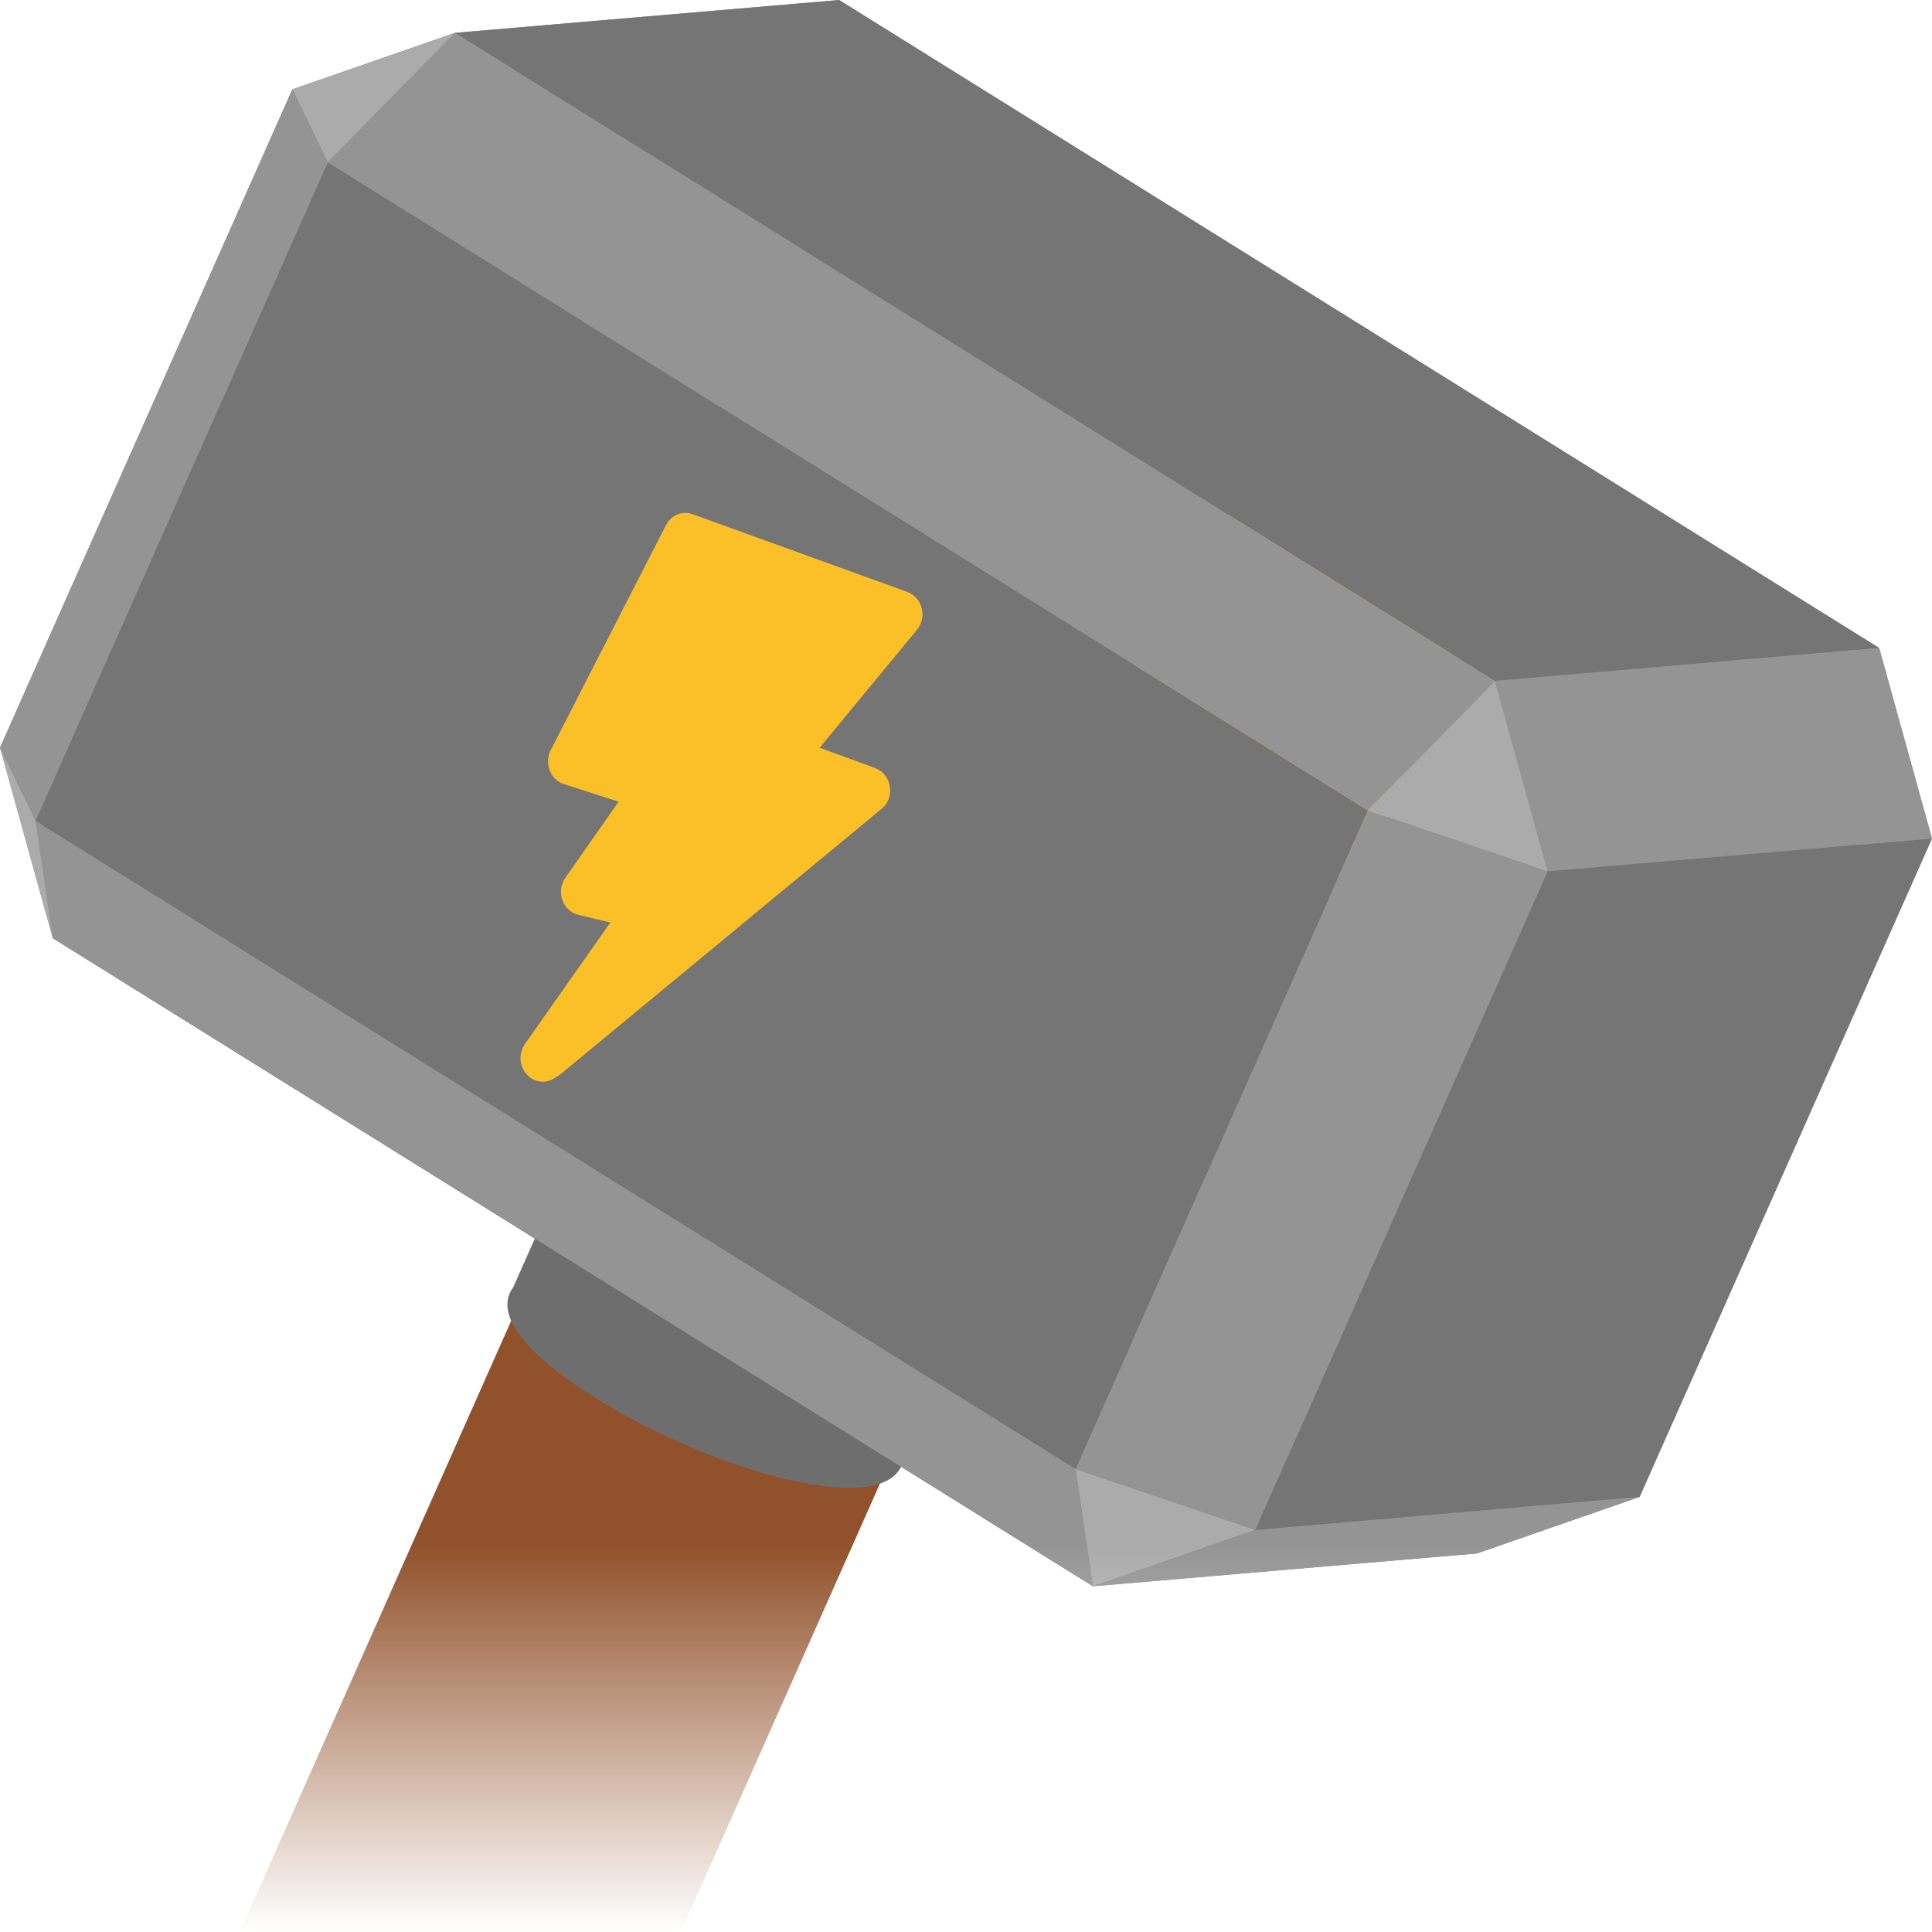
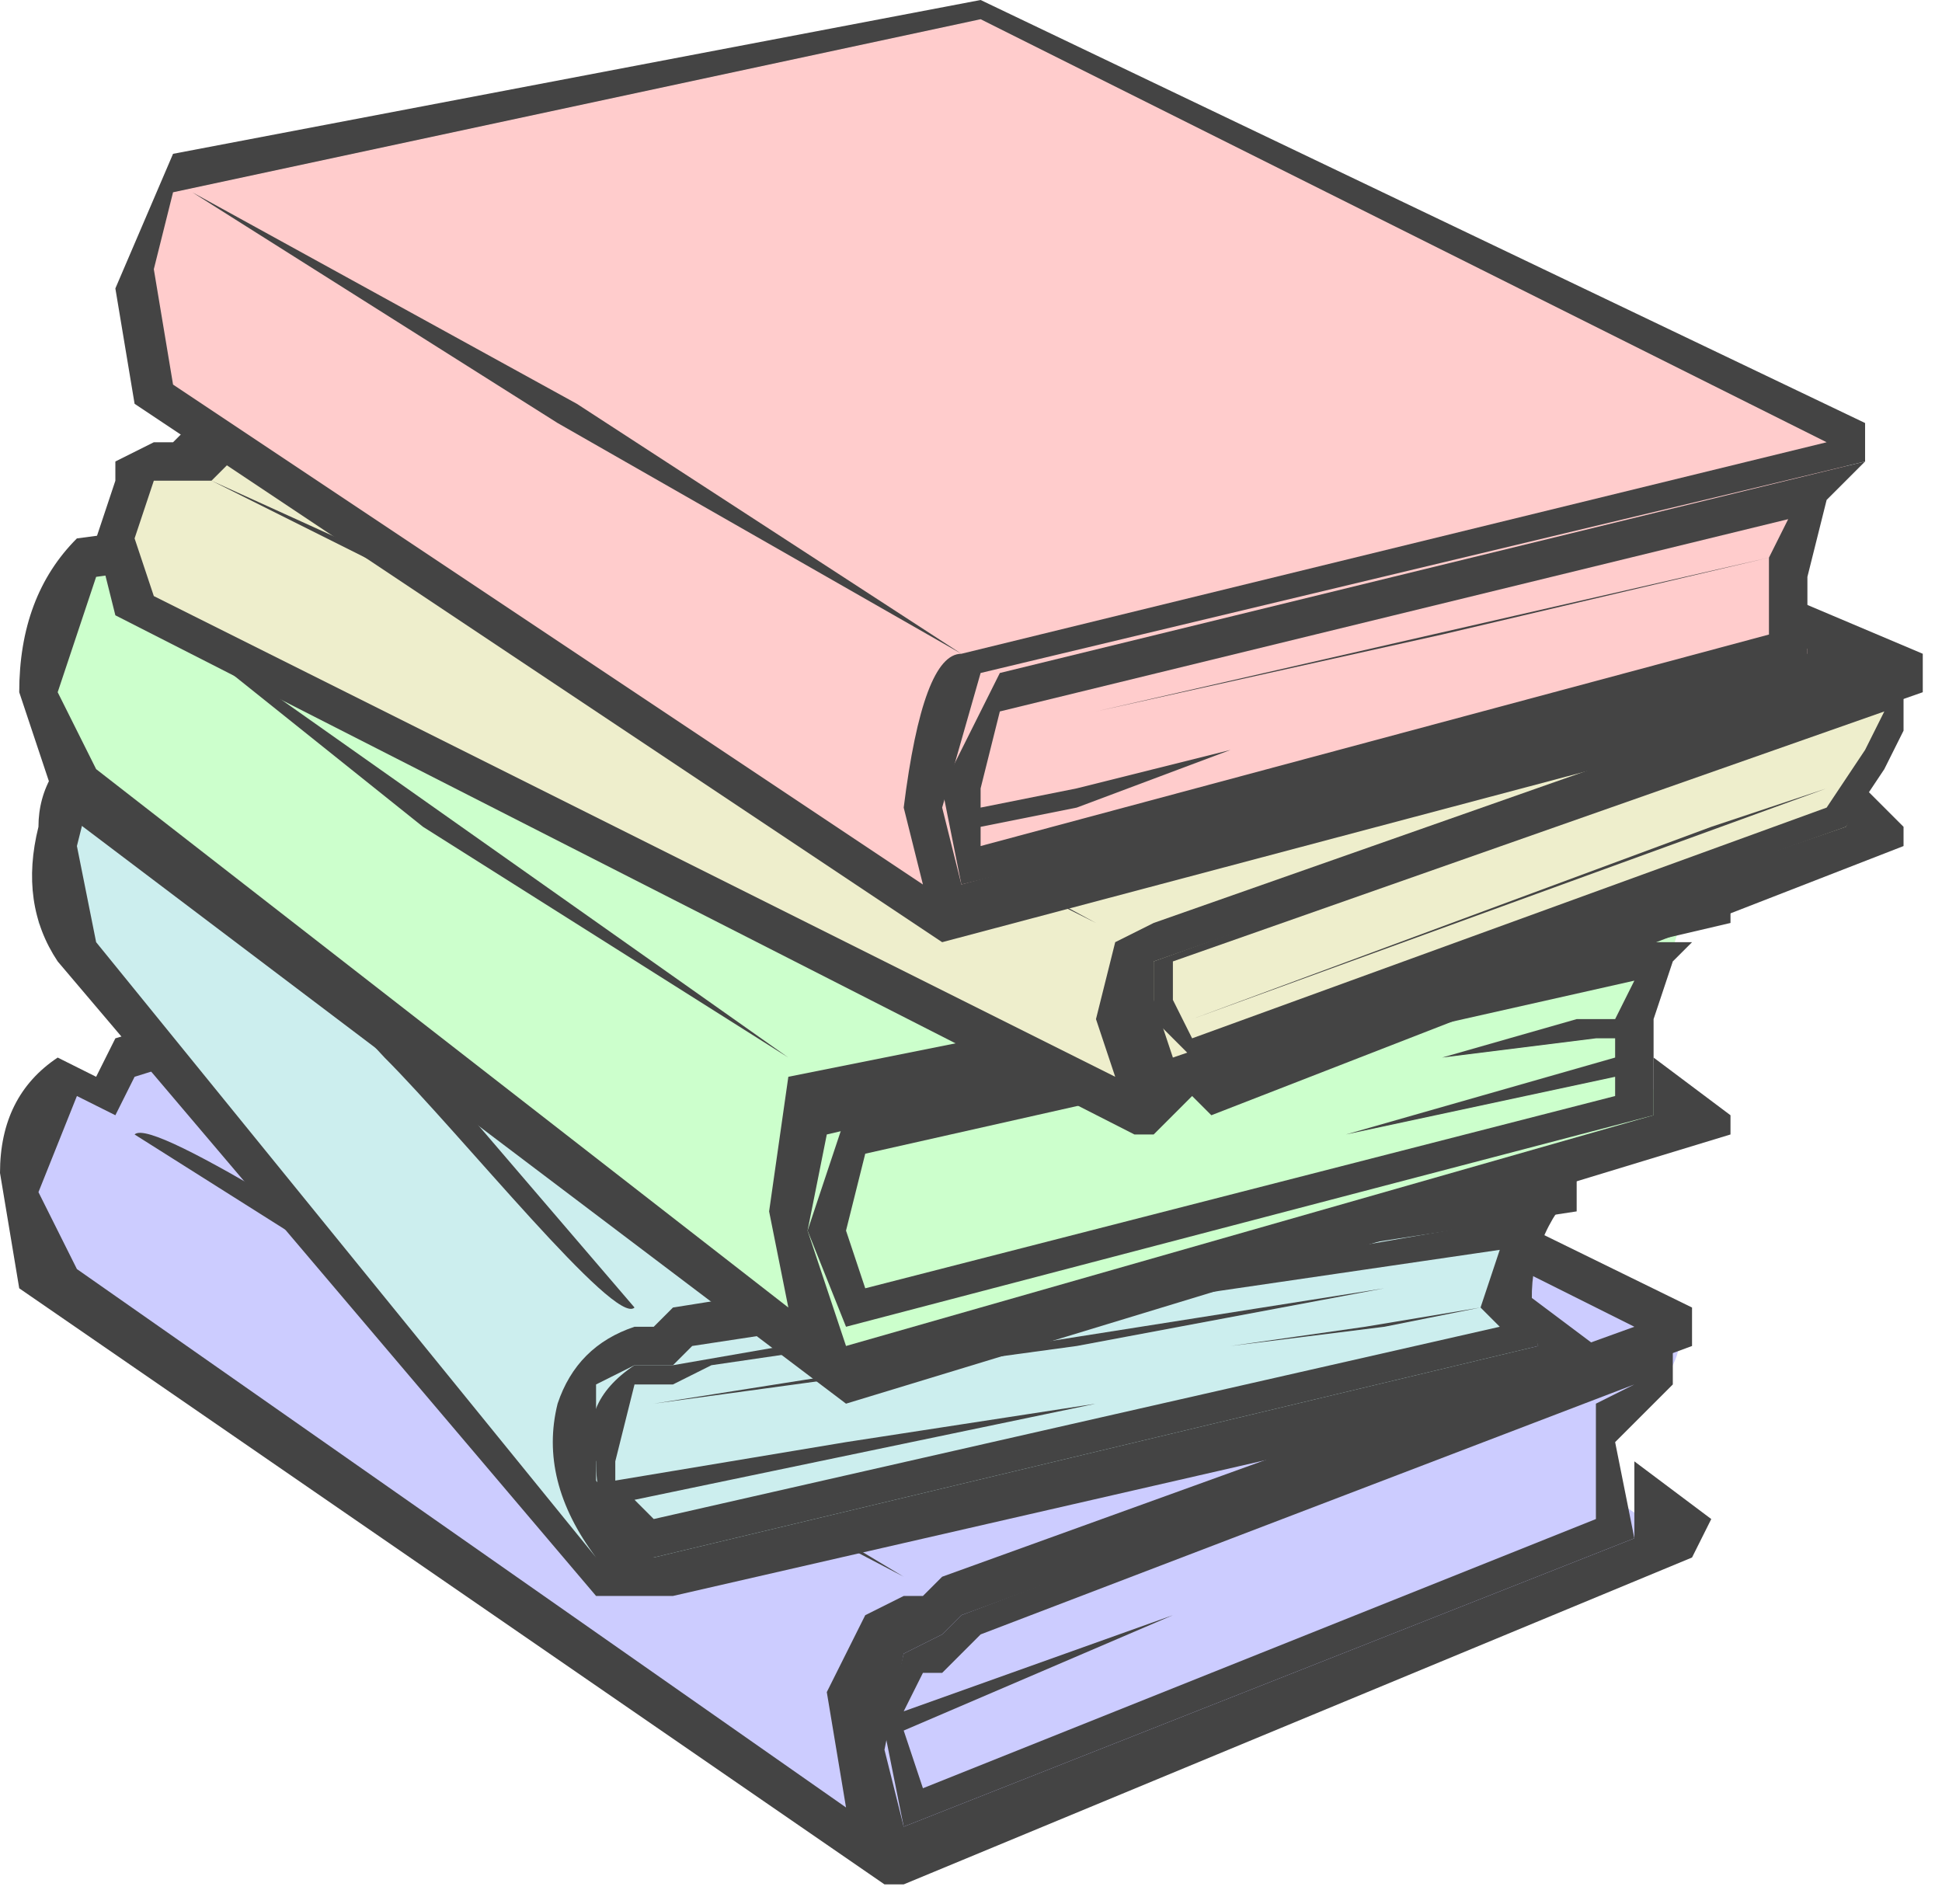
- <svg xmlns="http://www.w3.org/2000/svg" class="hammer" width="41.217" height="41.217" version="1.1" viewBox="-50 -50 41.217 41.217">
-   <defs>
-     <mask id="mask111">
-       <rect x="-19.21" y="-25.7" width="46.217" height="41.217" fill="url(#linearGradient115)" />
-     </mask>
-     <linearGradient id="linearGradient115" x1="-25.395" x2="-25.395" y1="-9.3" y2="-18.03" gradientTransform="matrix(1.0589 0 0 .94436 30.79 24.3)" gradientUnits="userSpaceOnUse">
-       <stop offset="0" />
-       <stop stop-color="#fff" offset="1" />
-     </linearGradient>
-   </defs>
-   <g transform="translate(-33.29,-24.3)" mask="url(#mask111)">
-     <g stroke-linecap="round" stroke-linejoin="round">
-       <path d="m-8.511-10.449 1.126 4.064 2.707-2.765z" fill="#ababab" />
-       <path d="m-2.273-24.496-6.238 14.047 3.833 1.299 6.238-14.048z" fill="#949494" />
-       <path d="m-2.273-24.496 3.465-1.204.368 2.502z" fill="#ababab" />
-       <path d="m17.511 4.674-2.707 2.766-22.189-13.825 2.707-2.765z" fill="#949494" />
-     </g>
-     <g stroke="#878787">
-       <path d="m-9.045 20.369-1.169 2.634" stroke-width="9.6" />
-       <path d="m-12.418 23.191c-1.85-1.153-2.326-2.132-1.086-2.238 1.239-.106 3.642.709 5.493 1.862s2.326 2.132 1.087 2.238c-1.24.106-3.643-.709-5.494-1.862" fill="#878787" stroke-linecap="round" stroke-linejoin="round" />
-       <path d="m-11.248 20.557c1.851 1.153 4.254 1.968 5.493 1.862 1.24-.106.764-1.085-1.086-2.238-1.851-1.153-4.254-1.968-5.494-1.862-1.239.106-.764 1.085 1.087 2.238" fill="#878787" stroke-linecap="round" stroke-linejoin="round" />
-     </g>
-     <g stroke-linecap="round" stroke-linejoin="round">
-       <path d="m-16.71-9.748 8.199-.701 1.126 4.064-8.199.701z" fill="#949494" />
-       <path d="m23.749-9.373-6.238 14.047-22.189-13.824 6.238-14.048z" fill="#757575" />
-       <path d="m10.271-16.073 3.751 3.534c.062.058.083.156.052.238l-1.95 5.128c-.046.121-.18.153-.268.065l-1.024-1.03c-.095-.096-.242-.048-.275.091l-.516 2.152c-.034.145-.191.19-.284.082 0 0-.606-.696-.606-.696-.094-.108-.25-.063-.285.082l-.803 3.384c-.05.212-.317.178-.336-.043l-.014-.147s.058-9.892.058-9.892c.001-.165.165-.253.277-.148l1.077 1.009c.101.095.25.034.274-.111l.597-3.587c.025-.146.174-.206.275-.111z" fill="#fbbf28" stroke="#fbbf28" stroke-width=".6" />
-     </g>
-     <g stroke="#808080">
-       <path d="m-8.362 18.833-.39.878" stroke-width="9.1" />
-       <path d="m-10.956 19.899c-1.85-1.153-2.326-2.132-1.086-2.238 1.239-.106 3.642.708 5.493 1.861s2.326 2.132 1.087 2.238c-1.24.106-3.643-.708-5.494-1.861" fill="#808080" stroke-linecap="round" stroke-linejoin="round" stroke-width=".5" />
-       <path d="m-10.566 19.021c1.851 1.153 4.254 1.967 5.494 1.861 1.239-.106.764-1.085-1.087-2.238s-4.254-1.967-5.494-1.861c-1.239.106-.764 1.085 1.087 2.238" fill="#808080" stroke-linecap="round" stroke-linejoin="round" stroke-width=".5" />
-     </g>
-     <path d="m-16.71-9.748 8.199-.701 6.238-14.047-8.199.701z" fill="#757575" stroke-linecap="round" stroke-linejoin="round" />
-     <path d="m-1.754 3.951-6.511 14.662" stroke="#91512b" stroke-width="8.6" />
-     <g stroke-linecap="round" stroke-linejoin="round">
-       <path d="m-10.468 18.801c-1.851-1.153-2.327-2.132-1.087-2.238 1.239-.106 3.643.709 5.493 1.862 1.851 1.153 2.327 2.132 1.087 2.238-1.239.106-3.643-.708-5.493-1.862" fill="#91512b" />
-       <path d="m-3.958 4.139c1.851 1.153 4.254 1.968 5.494 1.862 1.239-.106.764-1.086-1.087-2.239s-4.254-1.967-5.493-1.861c-1.24.106-.764 1.085 1.086 2.238" fill="#91512b" />
-       <path d="m1.192-25.7.368 2.502 22.189 13.825-.368-2.503z" fill="#949494" />
-       <path d="m-10.472-23.795 8.199-.701 3.465-1.204-8.199.701z" fill="#949494" />
-     </g>
-     <g stroke="#6e6e6e">
-       <path d="m-.487 1.097-1.17 2.634" stroke-width="9.1" />
-       <path d="m-3.86 3.92c-1.851-1.153-2.326-2.132-1.087-2.238s3.643.708 5.493 1.861c1.851 1.153 2.327 2.132 1.087 2.238-1.239.106-3.643-.708-5.493-1.861" fill="#6e6e6e" stroke-linecap="round" stroke-linejoin="round" stroke-width=".5" />
-       <path d="m-2.691 1.286c1.851 1.153 4.254 1.967 5.494 1.861 1.239-.106.764-1.085-1.087-2.238s-4.254-1.967-5.493-1.861c-1.24.106-.764 1.085 1.086 2.238" fill="#6e6e6e" stroke-linecap="round" stroke-linejoin="round" stroke-width=".5" />
-     </g>
-     <g stroke-linecap="round" stroke-linejoin="round">
-       <path d="m18.269 6.236-3.465 1.204 2.707-2.766z" fill="#ababab" />
-       <path d="m14.804 7.44-8.199.701-22.189-13.825 8.199-.701z" fill="#757575" />
-       <path d="m-16.71-9.748 1.126 4.064-.367-2.502z" fill="#ababab" />
-       <path d="m24.507-7.812-6.238 14.048-.758-1.562 6.238-14.047z" fill="#949494" />
-       <path d="m-10.472-23.795-6.238 14.047.759 1.562 6.237-14.048z" fill="#949494" />
-       <path d="m24.507-7.812-1.126-4.064.368 2.503z" fill="#ababab" />
-       <path d="m23.381-11.876-8.199.701-22.189-13.824 8.199-.701z" fill="#757575" />
-       <path d="m-10.472-23.795 3.465-1.204-2.707 2.765z" fill="#ababab" />
-       <path d="m18.269 6.236-8.199.701-3.465 1.204 8.199-.701z" fill="#949494" />
-       <path d="m-15.951-8.186.367 2.502 22.189 13.825-.367-2.503z" fill="#949494" />
-       <path d="m18.269 6.236-8.199.701 6.238-14.048 8.199-.701z" fill="#757575" />
-       <path d="m-9.714-22.234-6.237 14.048 22.189 13.824 6.237-14.047z" fill="#757575" />
-       <path d="m2.545-12.79-4.583-1.659c-.076-.027-.156.008-.195.085 0 0-2.463 4.808-2.463 4.808-.058.114-.005.263.107.298l1.296.416c.122.039.171.21.093.321 0 0-1.205 1.722-1.205 1.722-.081.116-.024.294.105.325l.827.196c.128.031.186.209.104.325 0 0-1.899 2.701-1.899 2.701-.118.169.056.41.22.304l.11-.07 6.849-5.661c.115-.095.083-.304-.054-.354l-1.312-.48c-.123-.045-.165-.224-.078-.331 0 0 2.157-2.615 2.157-2.615.087-.106.045-.286-.079-.331z" fill="#fbbf28" stroke="#fbbf28" stroke-width=".6" />
-       <path d="m24.507-7.812-8.199.701-1.126-4.064 8.199-.701z" fill="#949494" />
-       <path d="m15.182-11.175-2.707 2.766-22.189-13.825 2.707-2.765z" fill="#949494" />
-       <path d="m10.07 6.937-3.465 1.204-.367-2.503z" fill="#ababab" />
-       <path d="m16.308-7.111-6.238 14.048-3.832-1.299 6.237-14.047z" fill="#949494" />
-       <path d="m16.308-7.111-1.126-4.064-2.707 2.766z" fill="#ababab" />
-     </g>
+ <svg xmlns="http://www.w3.org/2000/svg" width="101" height="99">
+   <g fill-rule="evenodd" fill="#444">
+     <path fill="#ccf" d="M3 56q-3 7-1 11l44 30 41-17-3-2v-4l3-3q1-2-1-3L39 45 7 55l-1 2z" />
+     <path d="M39 44 6 54l-1 2-2-1q-3 2-3 6l1 6 45 31h1l41-17 1-2-4-3v4L47 95l-1-4 1-5 2-1 1-1 38-14v-2zm0 2 46 23-36 13-1 1h-1l-2 1-2 4 1 6L4 66l-2-4 2-5 2 1 1-2zM7 59l19 12 21 11-20-12C20 66 8 58 7 59" />
+     <path d="M87 70 50 84l-1 1-2 1-1 4 1 5 38-15-1-5 1-1 2-2zm-2 2-2 1v1l-3 1-12 5 12-5 3-1v5L48 93l-1-3 14-6 13-5-13 5-14 5 1-2h1l2-2zM68 84l-16 6zl13-5z" />
+   </g>
+   <g fill-rule="evenodd" fill="#444">
+     <path fill="#cee" d="m5 39 3-1h35l39 24h-2l-2 5 2 4-49 12L2 48q0-5 3-9z" />
+     <path d="M43 37H7l-1 1H5q-3 2-3 5-1 4 1 7l28 33h4l48-11v-2l-4-3 1 3-46 11-3-4v-5l2-1h2l1-1 46-7v-2zm0 2 36 22-44 7-1 1h-1q-3 1-4 4-1 4 2 8L5 49l-1-5 1-4h2l1-1zM7 41l13 14c4 4 12 14 13 13L21 54z" />
+     <path d="m81 63-46 8h-2q-3 2-2 5 0 4 3 5l46-11q-1-4 1-7m-3 2-1 3-6 1-7 1 8-1 5-1 1 1-44 10-1-1 24-5-13 2-12 2v-1l1-4h2l2-1zm-6 2-16 3-22 3z" />
+   </g>
+   <g fill-rule="evenodd" fill="#444">
+     <path fill="#cfc" d="M42 24 4 29q-4 5 0 12l39 30 45-13-3-2 3-10z" />
+     <path d="M42 23 4 28q-3 3-3 8l2 6 41 31 46-14v-1l-4-3v3L44 70l-2-6 1-5 47-11v-2zm0 2 44 22-45 9-1 7 1 5L5 40l-2-4 2-6zM7 31l34 24-19-12z" />
+     <path d="M88 49h-2l-42 9-2 6 2 5 42-11v-5l1-3zm-3 2-1 2h-2l-7 2 8-1h1v1l-14 4-15 3 15-3 14-3v1L45 67l-1-3 1-4zm-22 7 9-3z" />
+   </g>
+   <g fill-rule="evenodd" fill="#444">
+     <path fill="#eec" d="M48 13 11 23l-1 1H7q-3 4 0 8l52 25 39-14-2-2 2-2v-5z" />
+     <path d="M48 12 10 22l-1 1H8l-2 1v1l-1 3 1 4 53 27h1l1-1 1-1 1 1 36-14v-1l-2-2-1 2-35 12-1-3v-2l40-14v-2zm-1 2 50 21-37 13-2 1-1 4 1 3L8 31l-1-3 1-3h3l1-1zM11 25l22 11 24 12-24-13z" />
+     <path d="M99 36 60 50v3l2 2 34-12 2-3 1-2zm-1 1-1 2-2 3-33 12-1-2v-2zm-18 7-17 7zl15-6zm15-3-6 2-27 10z" />
+   </g>
+   <g fill-rule="evenodd" fill="#444">
+     <path fill="#fcc" d="M51 1 10 9q-5 4-3 11l42 28 48-12-4-3v-5l4-5z" />
+     <path d="M51 0 9 8l-3 7 1 6 42 28 49-13v-2l-4-1v1L50 46l-1-4 2-7 46-11v-2zm0 1 44 22-45 11q-2 0-3 8l1 4L9 20l-1-6 1-4zm-41 9 19 12 21 12-20-13z" />
+     <path d="M97 24 52 35l-3 6 1 5 44-11v-5l1-4 1-1zm-4 3-1 2-35 8 18-4 17-4v4L51 44v-1l5-1 8-3-8 2-5 1v-1l1-4zm-25 9-15 4zl17-4z" />
  </g>
</svg>
